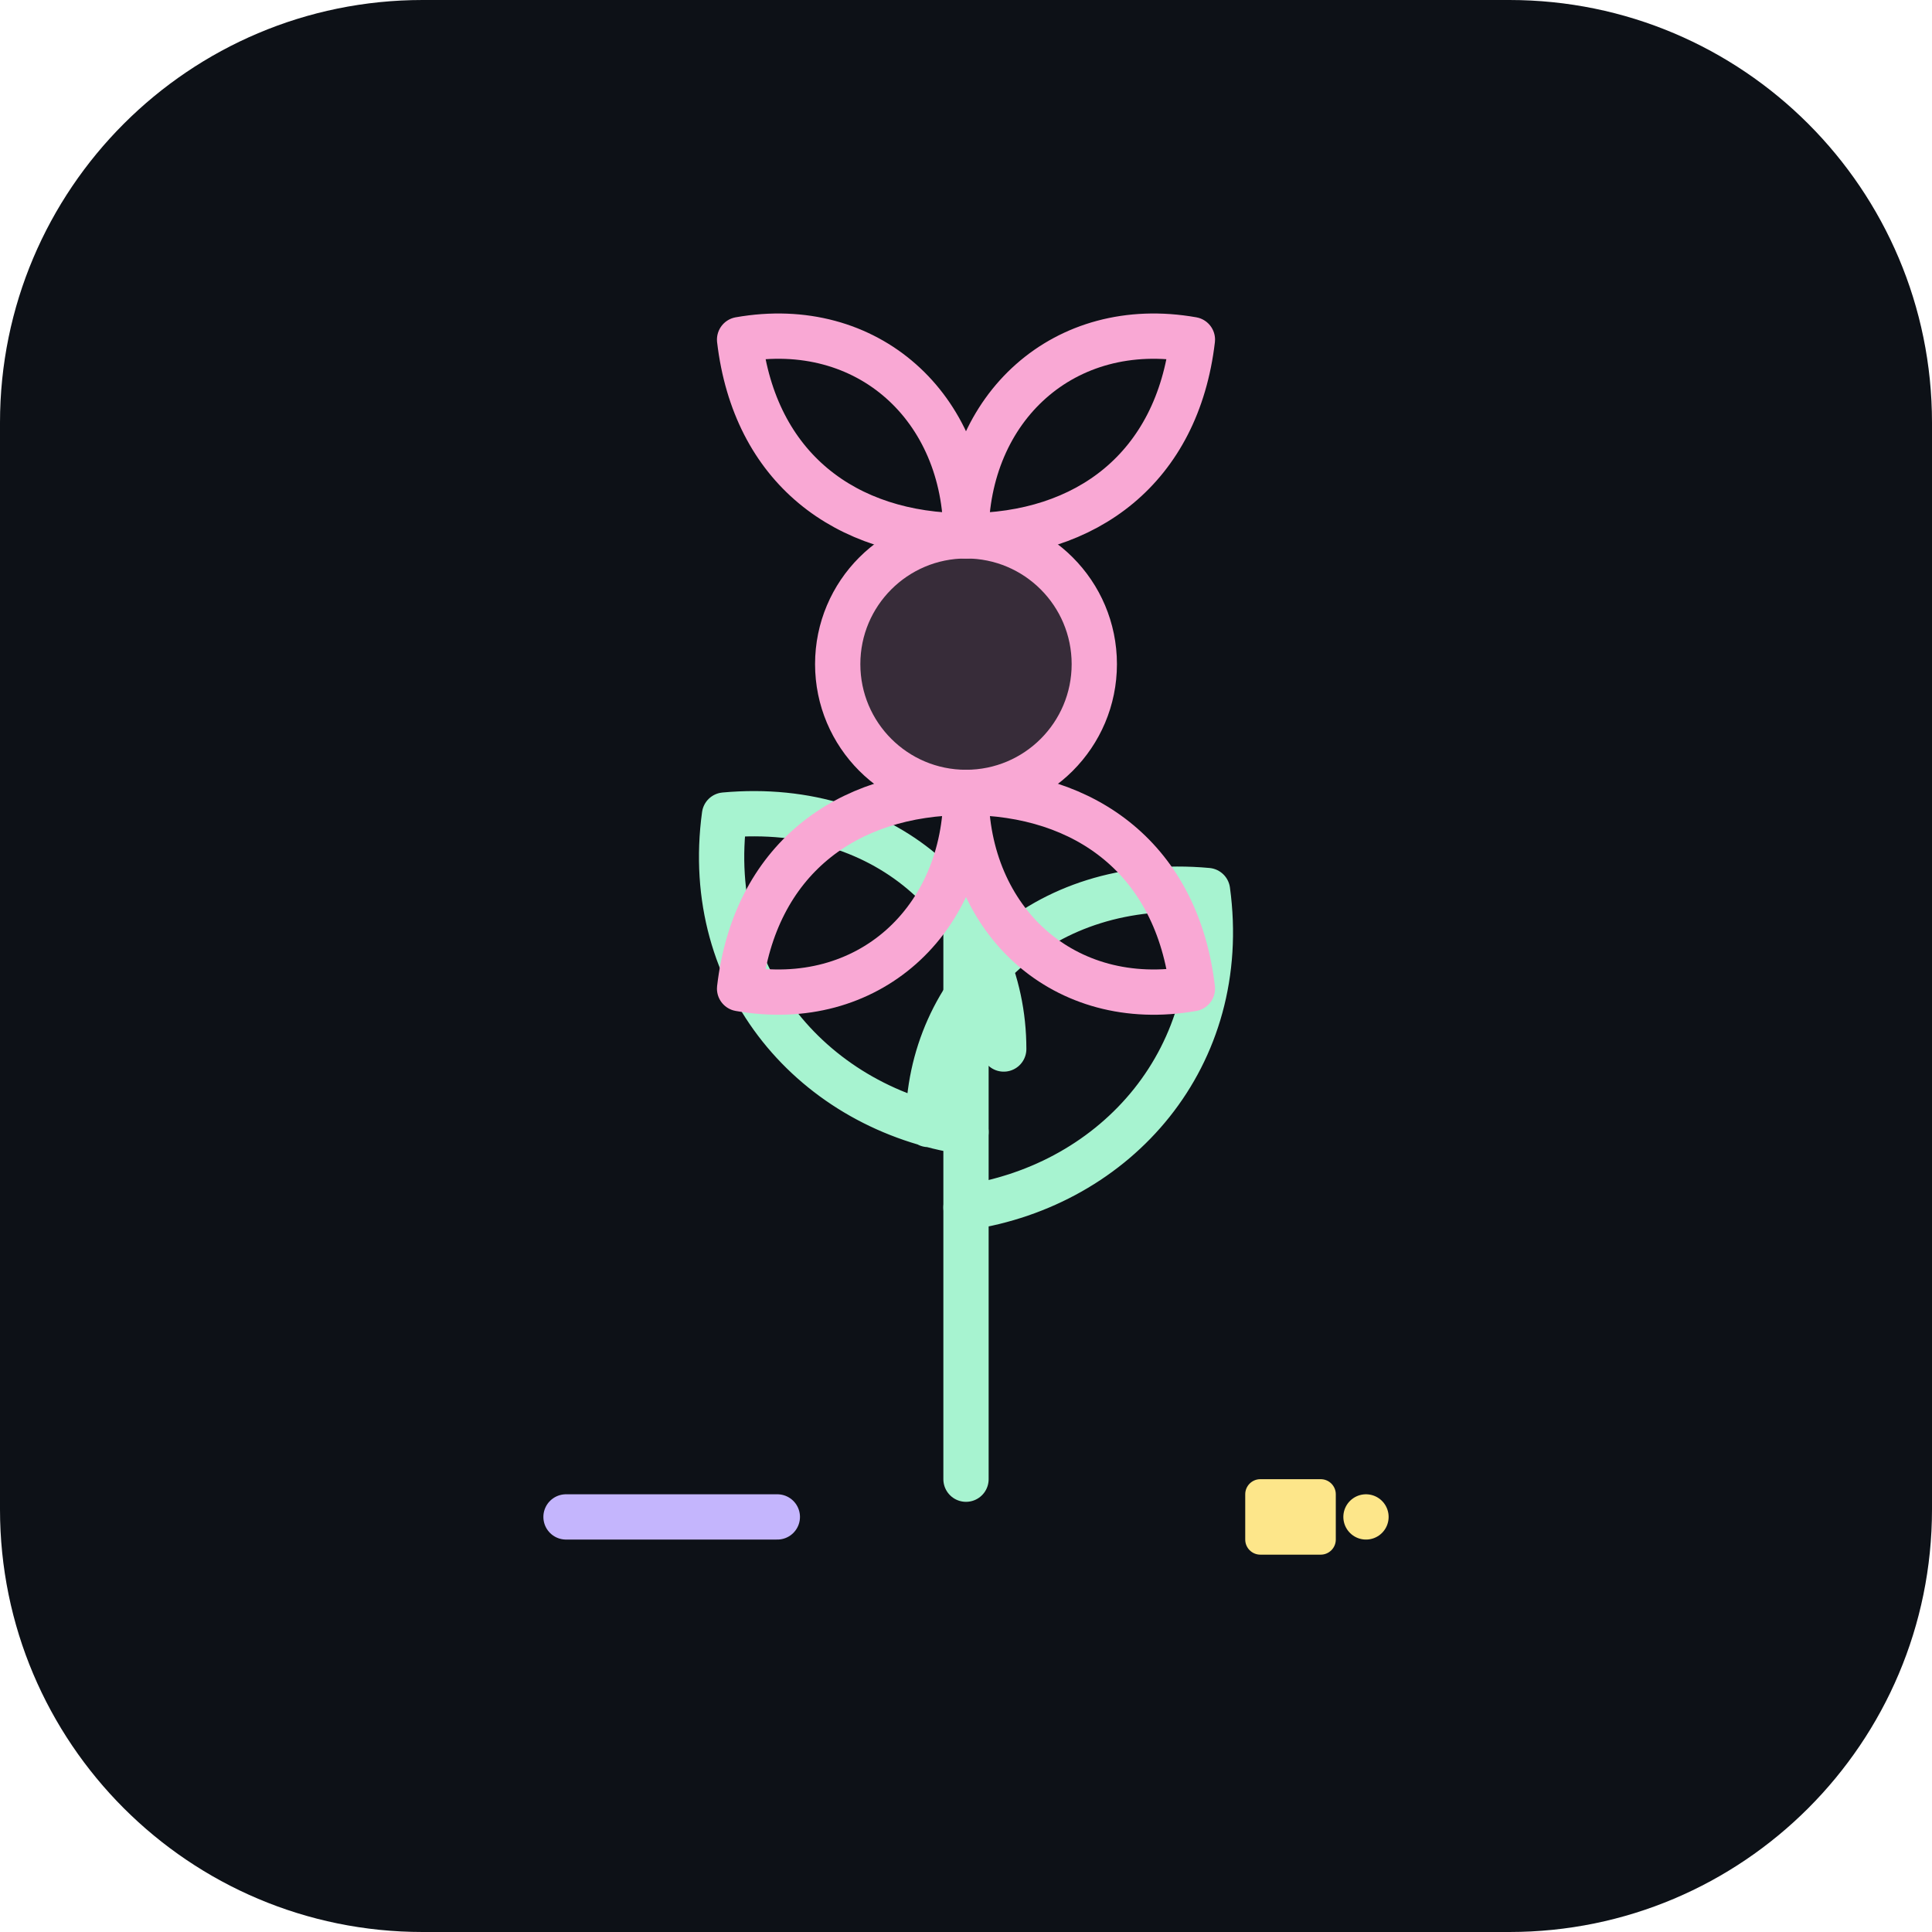
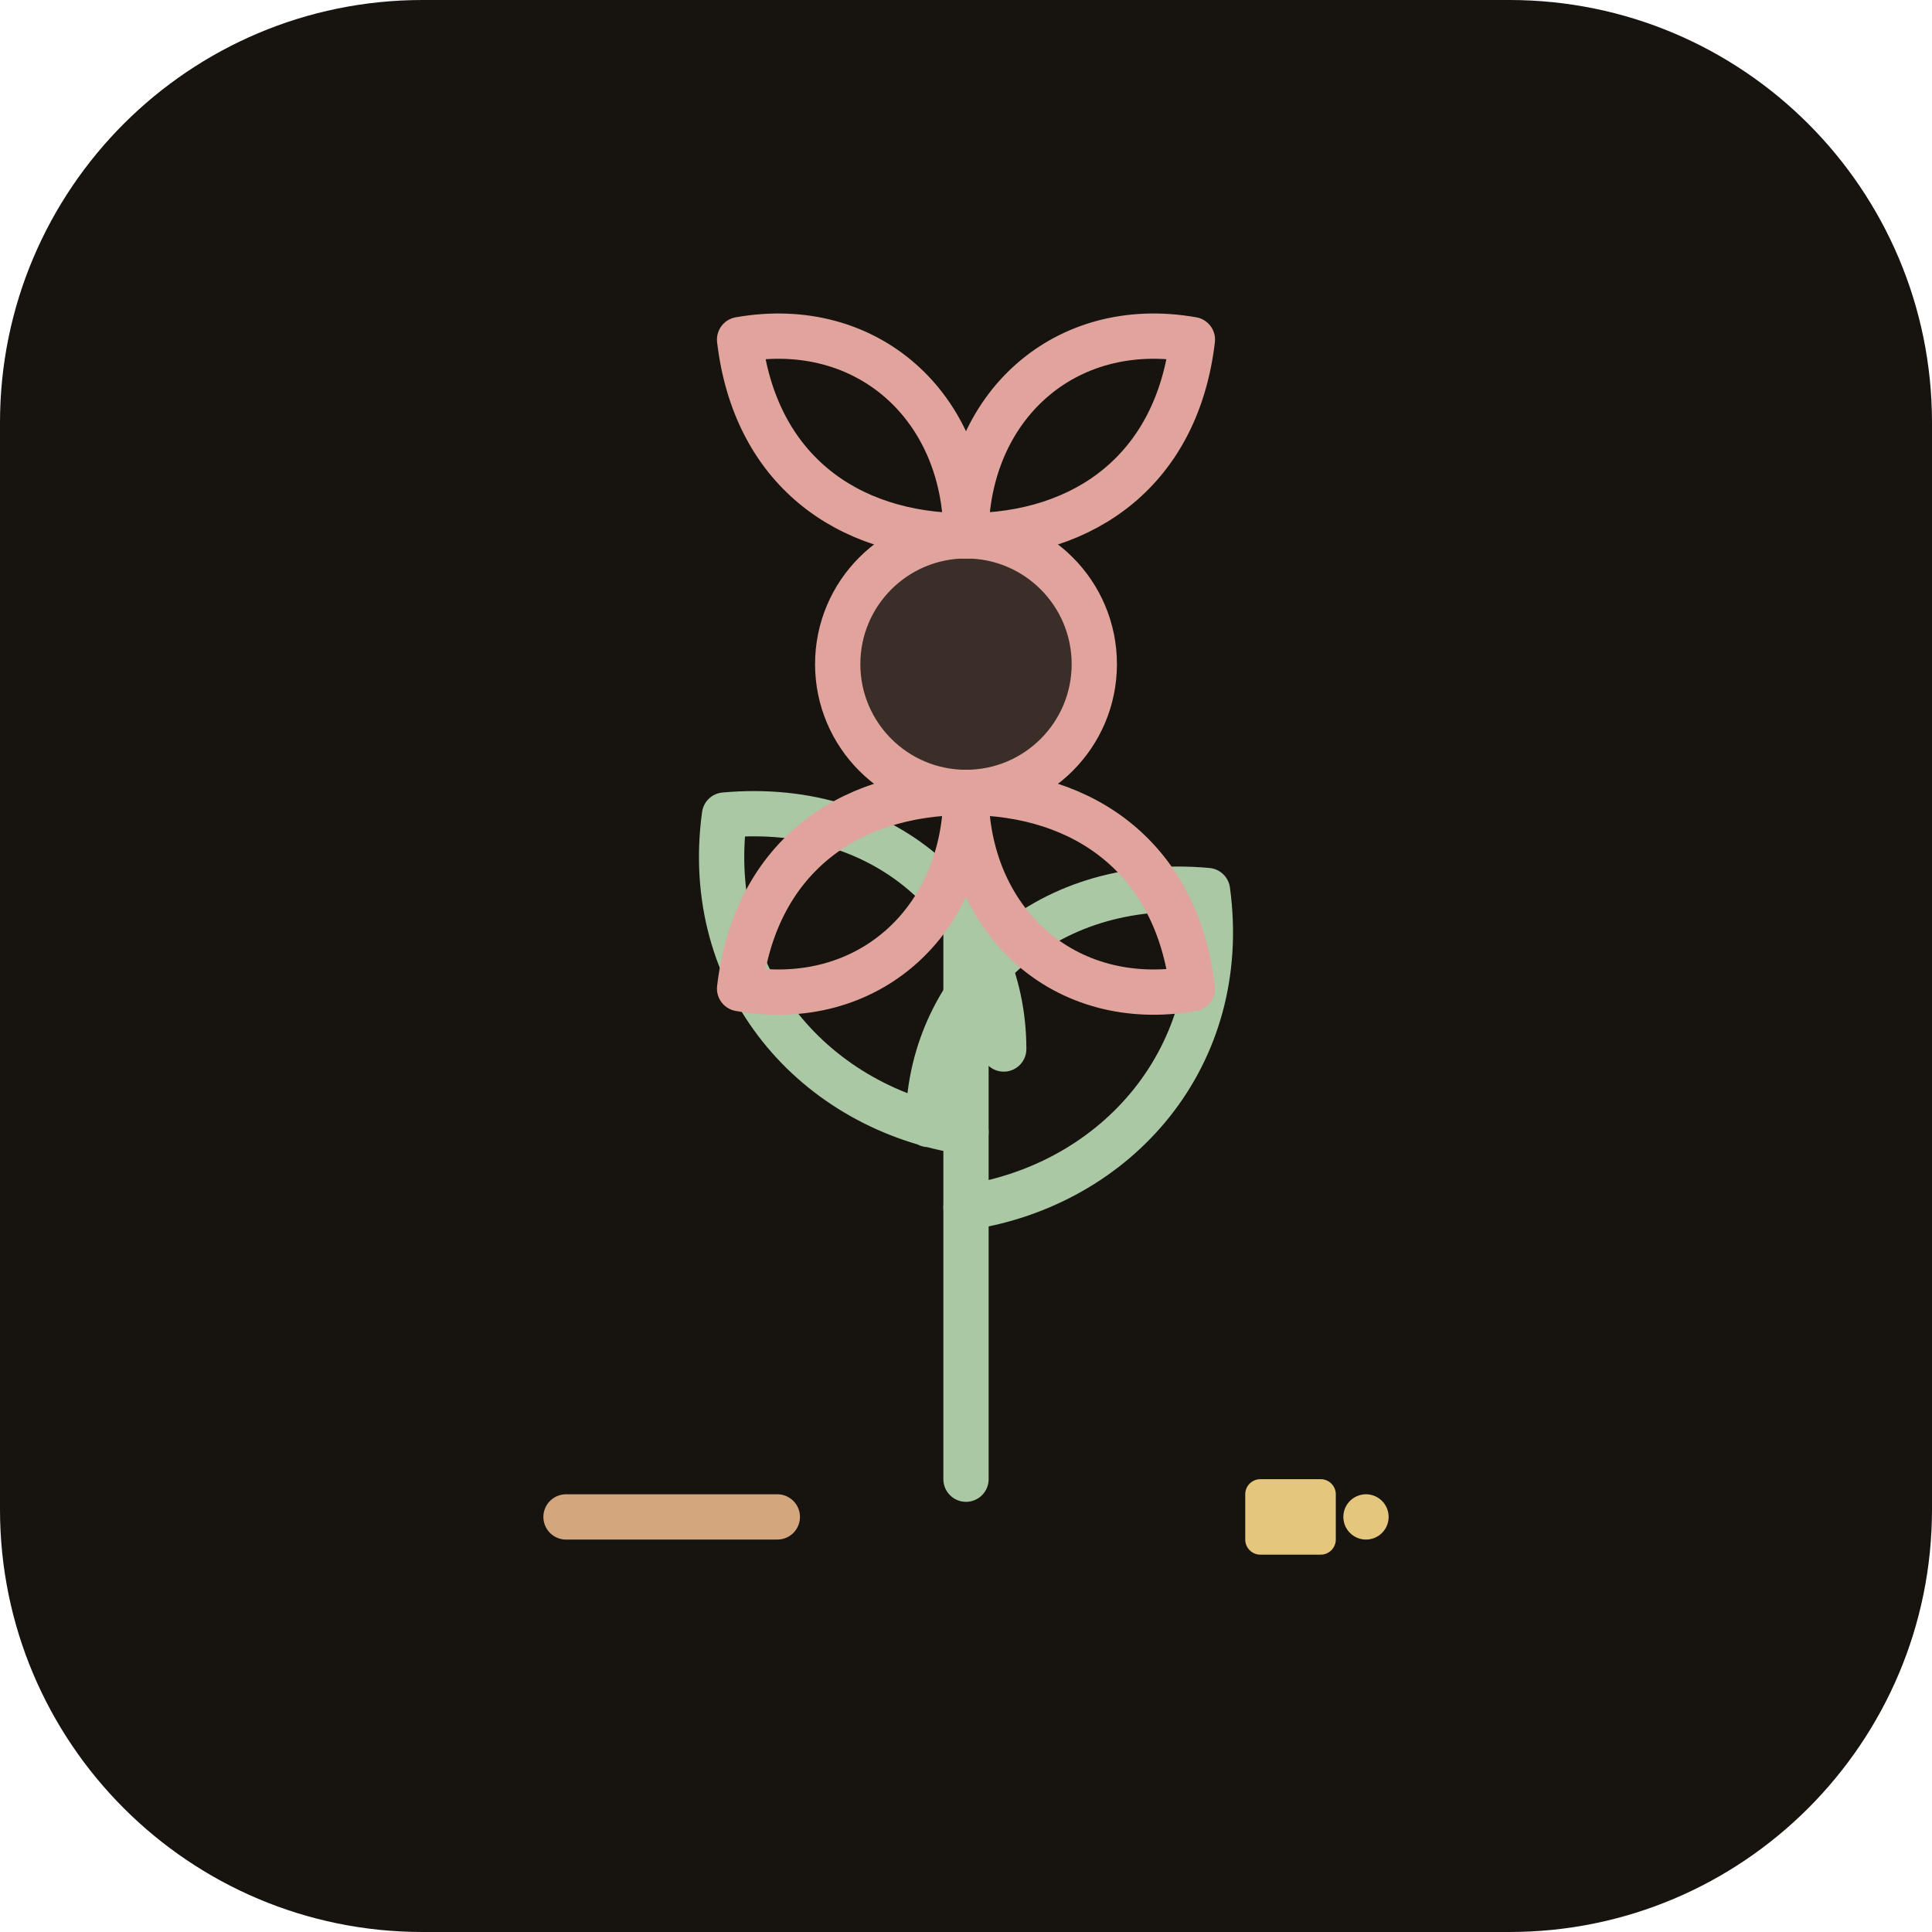
<svg xmlns="http://www.w3.org/2000/svg" width="512" height="512" viewBox="0 0 512 512">
-   <rect width="512" height="512" rx="112" fill="#0d1117" />
-   <path d="M256 392V236" fill="none" stroke="#a7f3d0" stroke-width="12" stroke-linecap="round" />
-   <path d="M256 300c-40-6-70-40-64-84 44-4 74 26 74 62M256 320c40-6 70-40 64-84-44-4-74 26-74 62" fill="none" stroke="#a7f3d0" stroke-width="12" stroke-linecap="round" stroke-linejoin="round" />
-   <g fill="none" stroke="#f9a8d4" stroke-width="12" stroke-linejoin="round">
-     <circle cx="256" cy="176" r="34" fill="#f9a8d4" fill-opacity="0.18" />
+   <rect width="512" height="512" rx="112" fill="#17130f" />
+   <path d="M256 392V236" fill="none" stroke="#a9c8a3" stroke-width="12" stroke-linecap="round" />
+   <path d="M256 300c-40-6-70-40-64-84 44-4 74 26 74 62M256 320c40-6 70-40 64-84-44-4-74 26-74 62" fill="none" stroke="#a9c8a3" stroke-width="12" stroke-linecap="round" stroke-linejoin="round" />
+   <g fill="none" stroke="#e1a49c" stroke-width="12" stroke-linejoin="round">
+     <circle cx="256" cy="176" r="34" fill="#e1a49c" fill-opacity="0.18" />
    <path d="M256 142c0-34 26-58 60-52-4 34-28 52-60 52Z" />
    <path d="M256 142c0-34-26-58-60-52 4 34 28 52 60 52Z" />
    <path d="M256 210c0 34 26 58 60 52-4-34-28-52-60-52Z" />
    <path d="M256 210c0 34-26 58-60 52 4-34 28-52 60-52Z" />
  </g>
-   <g stroke="#c4b5fd" stroke-width="12" stroke-linecap="round">
+   <g stroke="#d3a67d" stroke-width="12" stroke-linecap="round">
    <path d="M150 402h56" />
-     <path d="M362 402h0" stroke="#fde68a" />
+     <path d="M362 402h0" stroke="#e4c67d" />
  </g>
-   <rect x="330" y="392" width="24" height="20" rx="4" fill="#fde68a" />
+   <rect x="330" y="392" width="24" height="20" rx="4" fill="#e4c67d" />
</svg>
